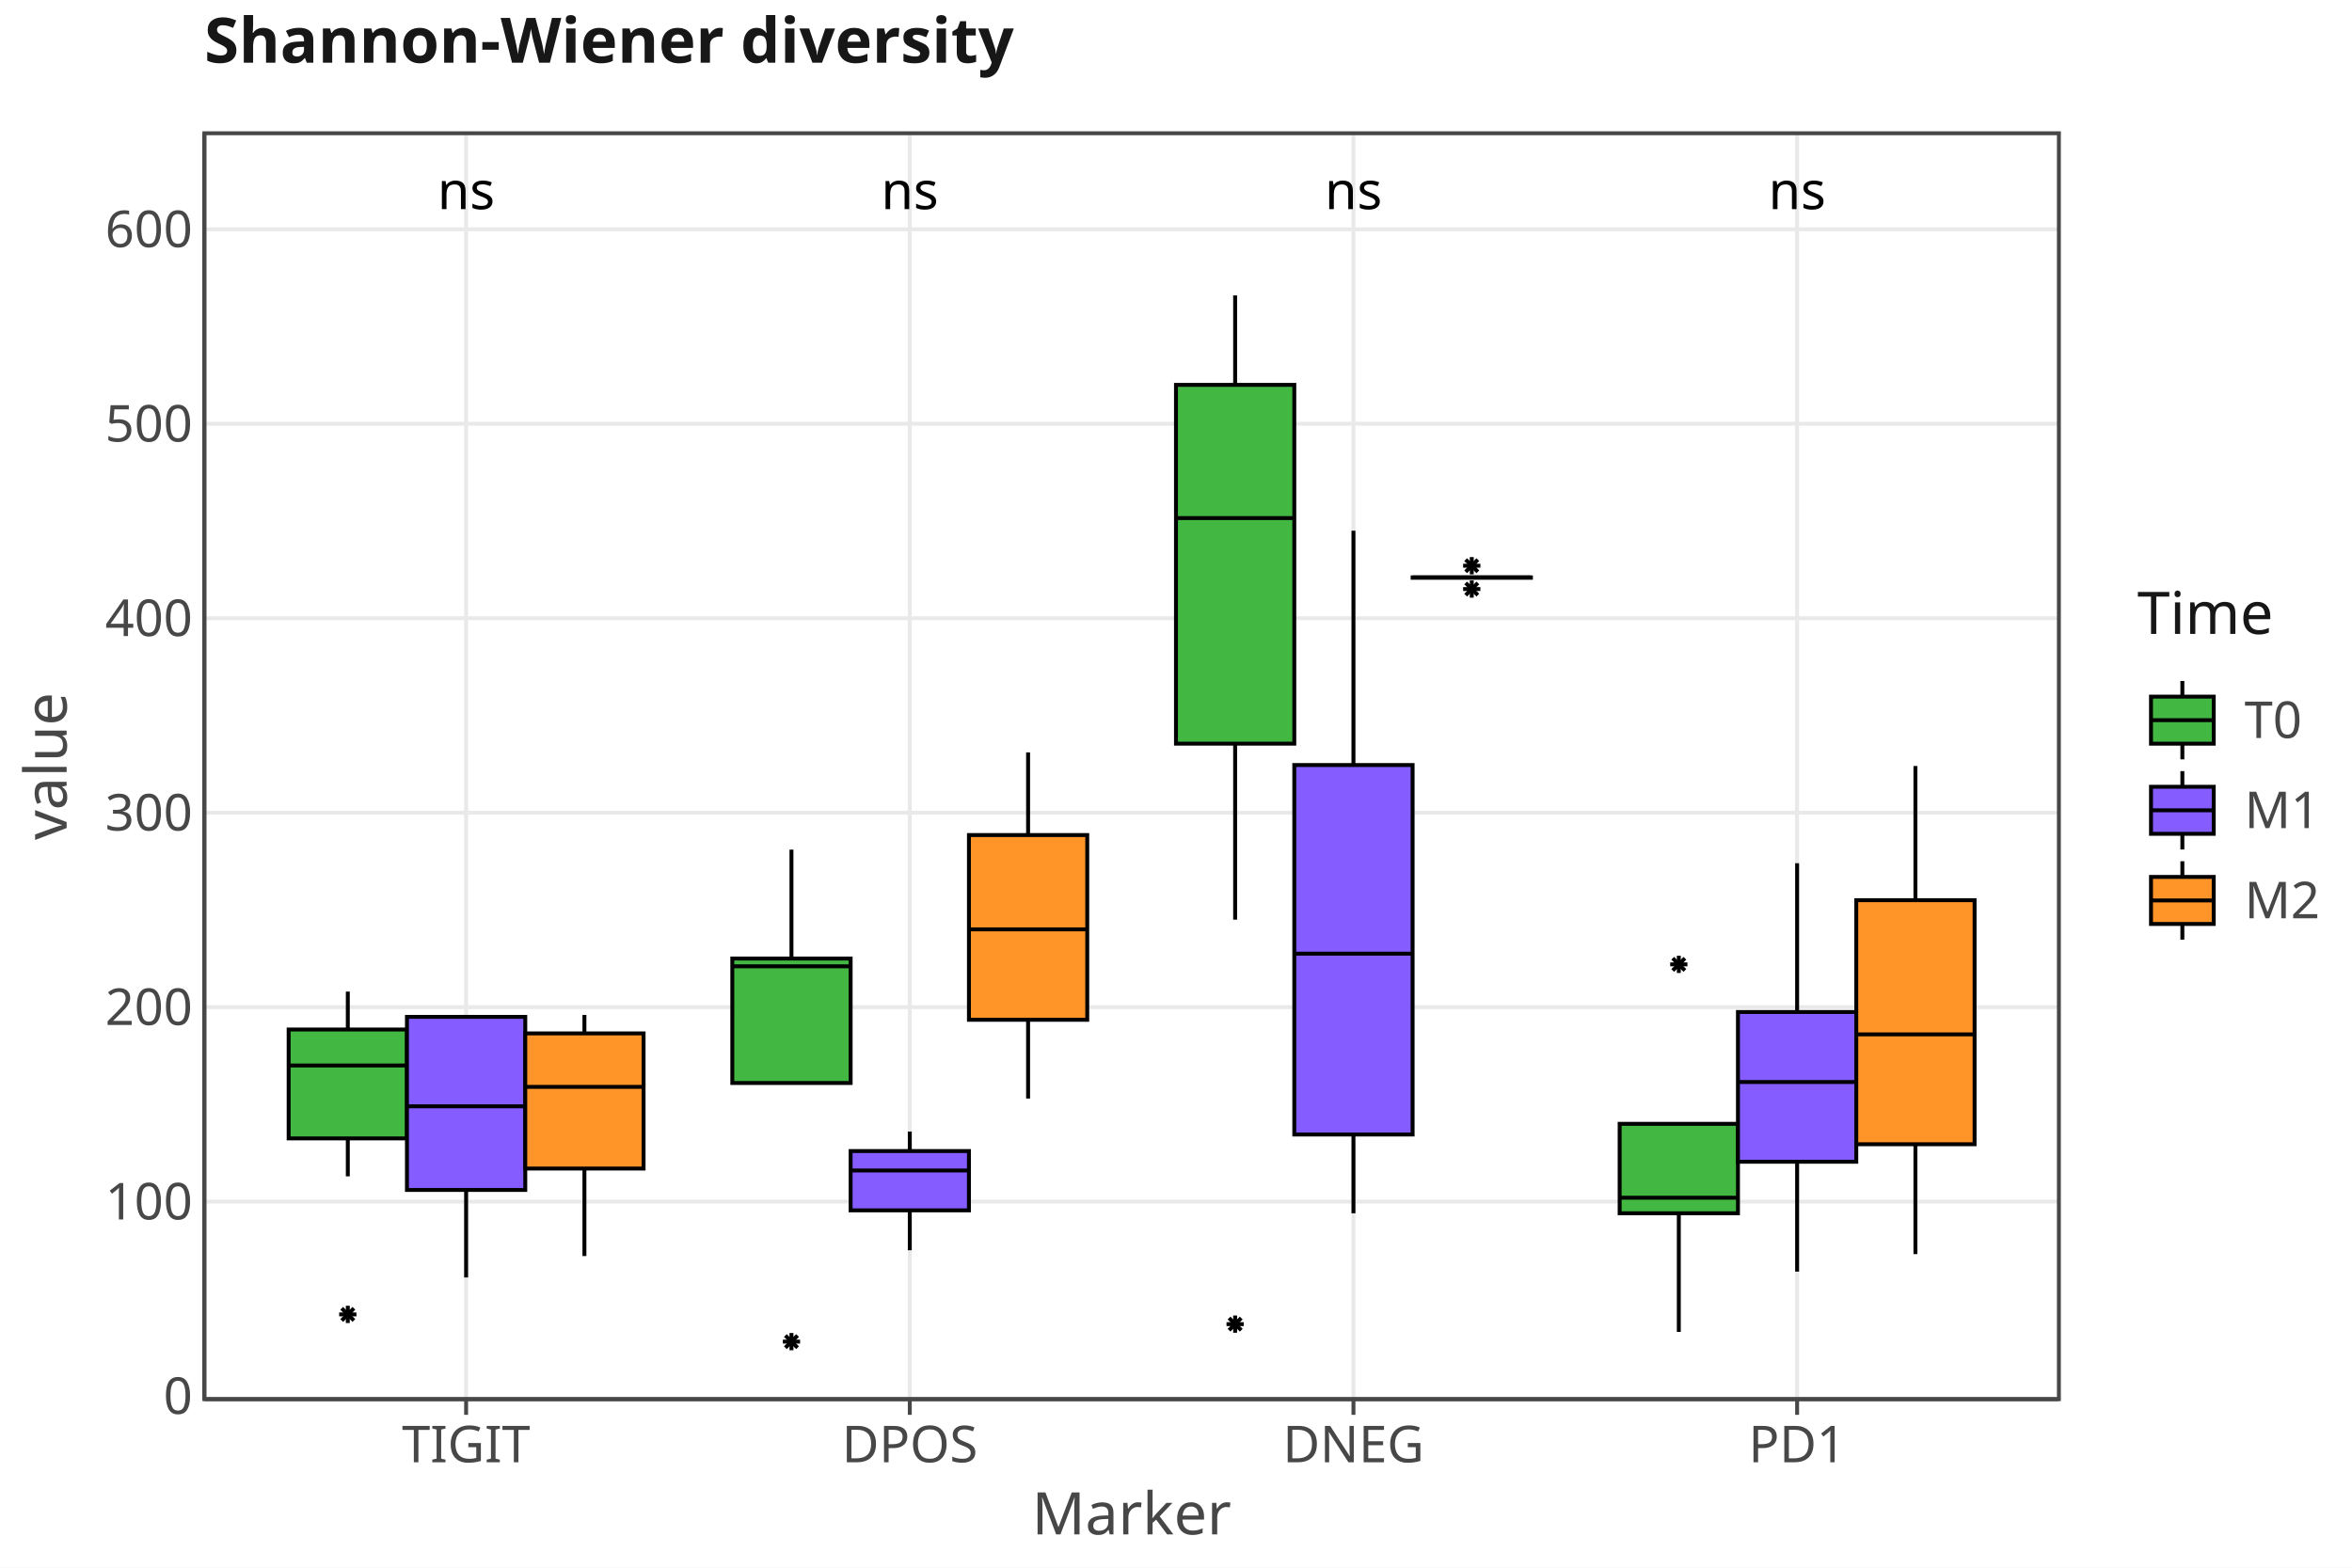
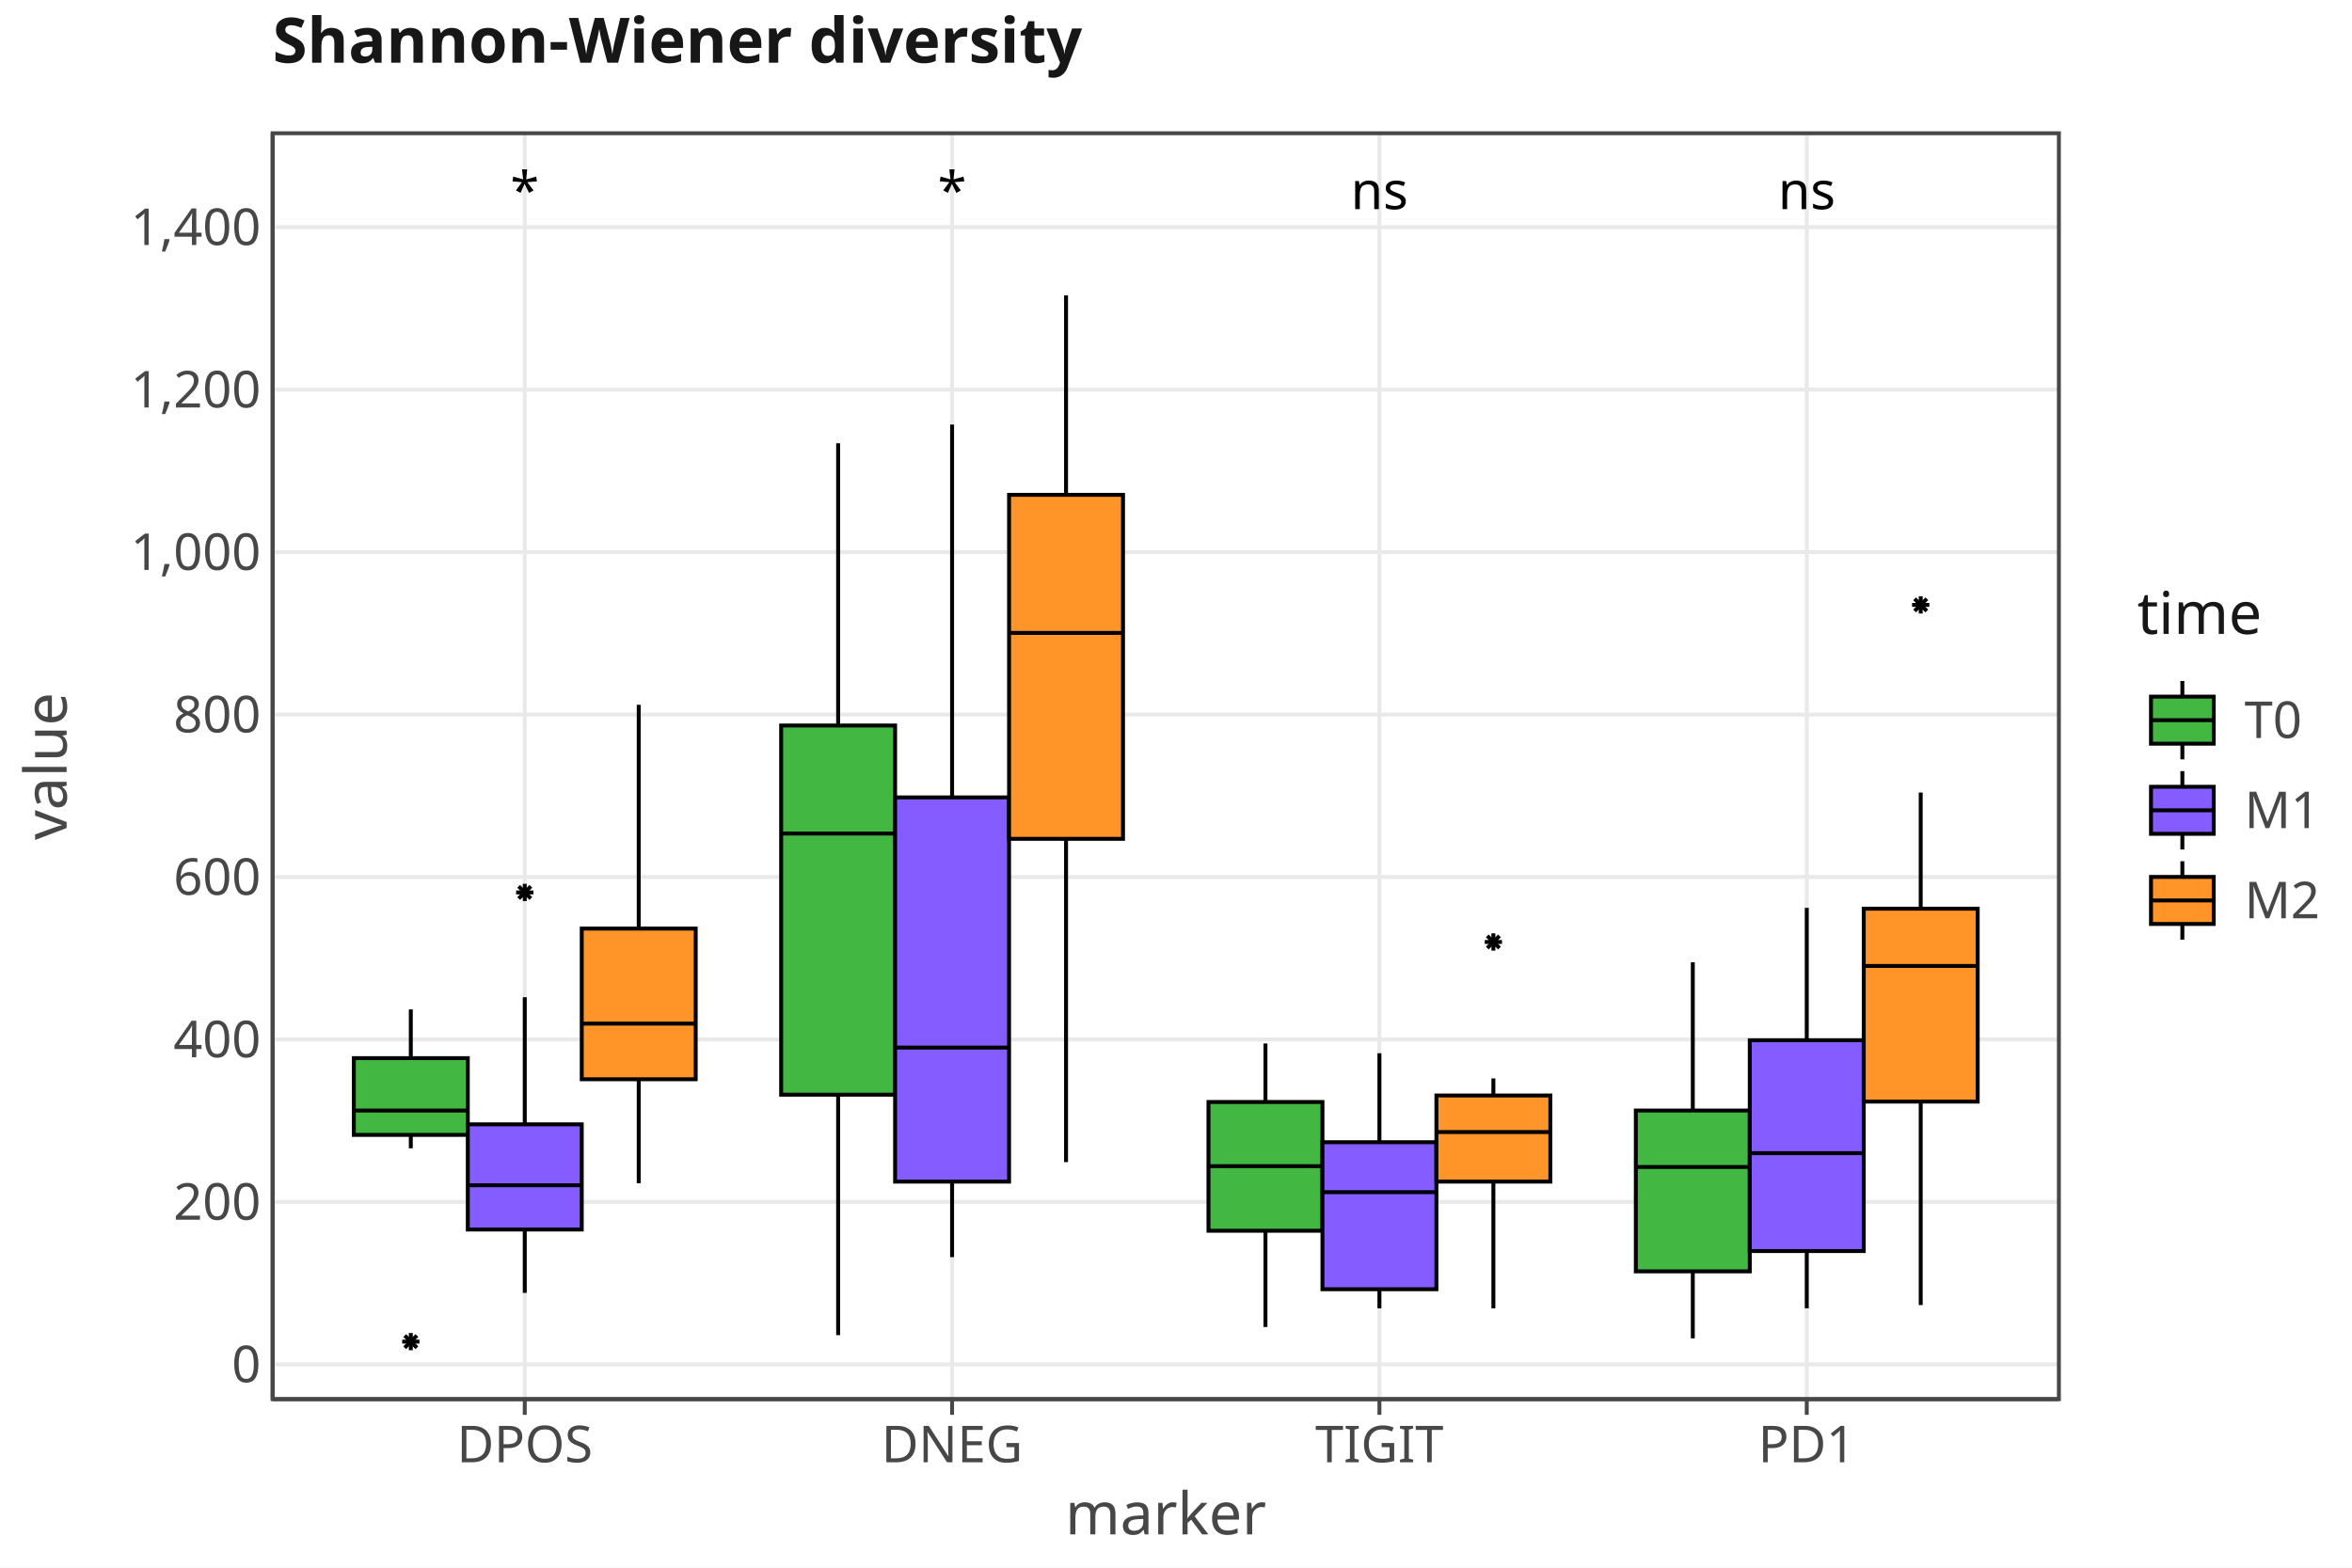
<svg xmlns="http://www.w3.org/2000/svg" class="plt-container" width="600.0" height="400.0">
  <style type="text/css">
  .plt-container {
   font-family: "IBM Plex Mono", "Lucida Grande", sans-serif;
   user-select: none;
   -webkit-user-select: none;
   -moz-user-select: none;
   -ms-user-select: none;
}
text {
   fill: #9600ff;
   font-weight: bold;
   font-style: italic;   

   text-rendering: optimizeLegibility;
}
- #pVXIUPa .plot-title {
+ #pcn2I5a .plot-title {
   fill: #171717;
   font-family: "IBM Plex Mono", "Lucida Grande", sans-serif;
   font-size: 16.0px;
   font-weight: bold;
   font-style: normal;   
}
- #pVXIUPa .plot-subtitle {
+ #pcn2I5a .plot-subtitle {
   fill: #171717;
   font-family: "IBM Plex Mono", "Lucida Grande", sans-serif;
   font-size: 15.0px;
   font-weight: normal;
   font-style: normal;   
}
- #pVXIUPa .plot-caption {
+ #pcn2I5a .plot-caption {
   fill: #171717;
   font-family: "IBM Plex Mono", "Lucida Grande", sans-serif;
   font-size: 13.0px;
   font-weight: normal;
   font-style: normal;   
}
- #pVXIUPa .legend-title {
+ #pcn2I5a .legend-title {
   fill: #171717;
   font-family: "IBM Plex Mono", "Lucida Grande", sans-serif;
   font-size: 15.0px;
   font-weight: normal;
   font-style: normal;   
}
- #pVXIUPa .legend-item {
-    fill: #474747;
-    font-family: "IBM Plex Mono", "Lucida Grande", sans-serif;
-    font-size: 13.0px;
-    font-weight: normal;
-    font-style: normal;   
- }
- #pVXIUPa .axis-title-x {
+ #pcn2I5a .legend-item {
+    fill: #474747;
+    font-family: "IBM Plex Mono", "Lucida Grande", sans-serif;
+    font-size: 13.0px;
+    font-weight: normal;
+    font-style: normal;   
+ }
+ #pcn2I5a .axis-title-x {
   fill: #474747;
   font-family: "IBM Plex Mono", "Lucida Grande", sans-serif;
   font-size: 15.0px;
   font-weight: normal;
   font-style: normal;   
}
- #pVXIUPa .axis-text-x {
-    fill: #474747;
-    font-family: "IBM Plex Mono", "Lucida Grande", sans-serif;
-    font-size: 13.0px;
-    font-weight: normal;
-    font-style: normal;   
- }
- #d2908wq .axis-tooltip-text-x {
+ #pcn2I5a .axis-text-x {
+    fill: #474747;
+    font-family: "IBM Plex Mono", "Lucida Grande", sans-serif;
+    font-size: 13.0px;
+    font-weight: normal;
+    font-style: normal;   
+ }
+ #dtUGwO7 .axis-tooltip-text-x {
   fill: #ffffff;
   font-family: "IBM Plex Mono", "Lucida Grande", sans-serif;
   font-size: 13.0px;
   font-weight: normal;
   font-style: normal;   
}
- #pVXIUPa .axis-title-y {
+ #pcn2I5a .axis-title-y {
   fill: #474747;
   font-family: "IBM Plex Mono", "Lucida Grande", sans-serif;
   font-size: 15.0px;
   font-weight: normal;
   font-style: normal;   
}
- #pVXIUPa .axis-text-y {
-    fill: #474747;
-    font-family: "IBM Plex Mono", "Lucida Grande", sans-serif;
-    font-size: 13.0px;
-    font-weight: normal;
-    font-style: normal;   
- }
- #d2908wq .axis-tooltip-text-y {
+ #pcn2I5a .axis-text-y {
+    fill: #474747;
+    font-family: "IBM Plex Mono", "Lucida Grande", sans-serif;
+    font-size: 13.0px;
+    font-weight: normal;
+    font-style: normal;   
+ }
+ #dtUGwO7 .axis-tooltip-text-y {
   fill: #ffffff;
   font-family: "IBM Plex Mono", "Lucida Grande", sans-serif;
   font-size: 13.0px;
   font-weight: normal;
   font-style: normal;   
}
- #pVXIUPa .facet-strip-text-x {
+ #pcn2I5a .facet-strip-text-x {
   fill: #474747;
   font-family: "IBM Plex Mono", "Lucida Grande", sans-serif;
   font-size: 15.0px;
   font-weight: normal;
   font-style: normal;   
}
- #pVXIUPa .facet-strip-text-y {
+ #pcn2I5a .facet-strip-text-y {
   fill: #474747;
   font-family: "IBM Plex Mono", "Lucida Grande", sans-serif;
   font-size: 15.0px;
   font-weight: normal;
   font-style: normal;   
}
- #d2908wq .tooltip-text {
-    fill: #474747;
-    font-family: "IBM Plex Mono", "Lucida Grande", sans-serif;
-    font-size: 13.0px;
-    font-weight: normal;
-    font-style: normal;   
- }
- #d2908wq .tooltip-title {
+ #dtUGwO7 .tooltip-text {
+    fill: #474747;
+    font-family: "IBM Plex Mono", "Lucida Grande", sans-serif;
+    font-size: 13.0px;
+    font-weight: normal;
+    font-style: normal;   
+ }
+ #dtUGwO7 .tooltip-title {
   fill: #474747;
   font-family: "IBM Plex Mono", "Lucida Grande", sans-serif;
   font-size: 13.0px;
   font-weight: bold;
   font-style: normal;   
}
- #d2908wq .tooltip-label {
+ #dtUGwO7 .tooltip-label {
   fill: #474747;
   font-family: "IBM Plex Mono", "Lucida Grande", sans-serif;
   font-size: 13.0px;
   font-weight: bold;
   font-style: normal;   
}

  </style>
-   <g id="pVXIUPa">
+   <g id="pcn2I5a">
    <rect x="0.0" y="0.0" height="400.0" width="600.0" stroke="rgb(71,71,71)" stroke-opacity="1.0" stroke-width="0.0" fill="rgb(255,255,255)" fill-opacity="1.0">
    </rect>
    <g transform="translate(23.0 34.0 ) ">
-       <g transform="translate(29.13 323.0 ) ">
-         <line x1="66.777" y1="-0.0" x2="66.777" y2="-323.0" stroke="rgb(233,233,233)" stroke-opacity="1.0" stroke-width="1.0">
-         </line>
-         <line x1="179.957" y1="-0.0" x2="179.957" y2="-323.0" stroke="rgb(233,233,233)" stroke-opacity="1.0" stroke-width="1.0">
-         </line>
-         <line x1="293.138" y1="-0.0" x2="293.138" y2="-323.0" stroke="rgb(233,233,233)" stroke-opacity="1.0" stroke-width="1.0">
-         </line>
-         <line x1="406.318" y1="-0.0" x2="406.318" y2="-323.0" stroke="rgb(233,233,233)" stroke-opacity="1.0" stroke-width="1.0">
-         </line>
-         <g transform="translate(66.77657 0.0 ) ">
+       <g transform="translate(46.55 323.0 ) ">
+         <line x1="64.318" y1="-0.0" x2="64.318" y2="-323.0" stroke="rgb(233,233,233)" stroke-opacity="1.0" stroke-width="1.0">
+         </line>
+         <line x1="173.331" y1="-0.0" x2="173.331" y2="-323.0" stroke="rgb(233,233,233)" stroke-opacity="1.0" stroke-width="1.0">
+         </line>
+         <line x1="282.344" y1="-0.0" x2="282.344" y2="-323.0" stroke="rgb(233,233,233)" stroke-opacity="1.0" stroke-width="1.0">
+         </line>
+         <line x1="391.357" y1="-0.0" x2="391.357" y2="-323.0" stroke="rgb(233,233,233)" stroke-opacity="1.0" stroke-width="1.0">
+         </line>
+         <g transform="translate(64.31776 0.0 ) ">
+           <line stroke-width="1.0" stroke="rgb(71,71,71)" stroke-opacity="1.0" x2="0.0" y2="4.0">
+           </line>
+           <g transform="translate(0.0 7.0 ) ">
+             <text class="axis-text-x" text-anchor="middle" dy="0.7em">
+             DPOS
+             </text>
+           </g>
+         </g>
+         <g transform="translate(173.3309 0.0 ) ">
+           <line stroke-width="1.0" stroke="rgb(71,71,71)" stroke-opacity="1.0" x2="0.0" y2="4.0">
+           </line>
+           <g transform="translate(0.0 7.0 ) ">
+             <text class="axis-text-x" text-anchor="middle" dy="0.7em">
+             DNEG
+             </text>
+           </g>
+         </g>
+         <g transform="translate(282.3441 0.0 ) ">
          <line stroke-width="1.0" stroke="rgb(71,71,71)" stroke-opacity="1.0" x2="0.0" y2="4.0">
          </line>
          <g transform="translate(0.0 7.0 ) ">
            <text class="axis-text-x" text-anchor="middle" dy="0.7em">
            TIGIT
            </text>
          </g>
        </g>
-         <g transform="translate(179.9572 0.0 ) ">
-           <line stroke-width="1.0" stroke="rgb(71,71,71)" stroke-opacity="1.0" x2="0.0" y2="4.0">
-           </line>
-           <g transform="translate(0.0 7.0 ) ">
-             <text class="axis-text-x" text-anchor="middle" dy="0.7em">
-             DPOS
-             </text>
-           </g>
-         </g>
-         <g transform="translate(293.1378 0.0 ) ">
-           <line stroke-width="1.0" stroke="rgb(71,71,71)" stroke-opacity="1.0" x2="0.0" y2="4.0">
-           </line>
-           <g transform="translate(0.0 7.0 ) ">
-             <text class="axis-text-x" text-anchor="middle" dy="0.7em">
-             DNEG
-             </text>
-           </g>
-         </g>
-         <g transform="translate(406.3184 0.0 ) ">
+         <g transform="translate(391.3572 0.0 ) ">
          <line stroke-width="1.0" stroke="rgb(71,71,71)" stroke-opacity="1.0" x2="0.0" y2="4.0">
          </line>
          <g transform="translate(0.0 7.0 ) ">
            <text class="axis-text-x" text-anchor="middle" dy="0.7em">
            PD1
            </text>
          </g>
        </g>
-         <line x1="0.0" y1="0.0" x2="473.095" y2="0.0" stroke-width="1.0" stroke="rgb(71,71,71)" stroke-opacity="1.0">
+         <line x1="0.0" y1="0.0" x2="455.675" y2="0.0" stroke-width="1.0" stroke="rgb(71,71,71)" stroke-opacity="1.0">
        </line>
      </g>
-       <g transform="translate(29.13 0.0 ) ">
-         <line x1="0.0" y1="272.594" x2="473.095" y2="272.594" stroke="rgb(233,233,233)" stroke-opacity="1.0" stroke-width="1.0">
-         </line>
-         <line x1="0.0" y1="222.976" x2="473.095" y2="222.976" stroke="rgb(233,233,233)" stroke-opacity="1.0" stroke-width="1.0">
-         </line>
-         <line x1="0.0" y1="173.359" x2="473.095" y2="173.359" stroke="rgb(233,233,233)" stroke-opacity="1.0" stroke-width="1.0">
-         </line>
-         <line x1="0.0" y1="123.741" x2="473.095" y2="123.741" stroke="rgb(233,233,233)" stroke-opacity="1.0" stroke-width="1.0">
-         </line>
-         <line x1="0.0" y1="74.124" x2="473.095" y2="74.124" stroke="rgb(233,233,233)" stroke-opacity="1.0" stroke-width="1.0">
-         </line>
-         <line x1="0.0" y1="24.506" x2="473.095" y2="24.506" stroke="rgb(233,233,233)" stroke-opacity="1.0" stroke-width="1.0">
-         </line>
-         <g transform="translate(0.0 322.2111 ) ">
+       <g transform="translate(46.55 0.0 ) ">
+         <line x1="0.0" y1="314.121" x2="455.675" y2="314.121" stroke="rgb(233,233,233)" stroke-opacity="1.0" stroke-width="1.0">
+         </line>
+         <line x1="0.0" y1="272.671" x2="455.675" y2="272.671" stroke="rgb(233,233,233)" stroke-opacity="1.0" stroke-width="1.0">
+         </line>
+         <line x1="0.0" y1="231.22" x2="455.675" y2="231.22" stroke="rgb(233,233,233)" stroke-opacity="1.0" stroke-width="1.0">
+         </line>
+         <line x1="0.0" y1="189.769" x2="455.675" y2="189.769" stroke="rgb(233,233,233)" stroke-opacity="1.0" stroke-width="1.0">
+         </line>
+         <line x1="0.0" y1="148.319" x2="455.675" y2="148.319" stroke="rgb(233,233,233)" stroke-opacity="1.0" stroke-width="1.0">
+         </line>
+         <line x1="0.0" y1="106.868" x2="455.675" y2="106.868" stroke="rgb(233,233,233)" stroke-opacity="1.0" stroke-width="1.0">
+         </line>
+         <line x1="0.0" y1="65.417" x2="455.675" y2="65.417" stroke="rgb(233,233,233)" stroke-opacity="1.0" stroke-width="1.0">
+         </line>
+         <line x1="0.0" y1="23.967" x2="455.675" y2="23.967" stroke="rgb(233,233,233)" stroke-opacity="1.0" stroke-width="1.0">
+         </line>
+         <g transform="translate(0.0 314.1213 ) ">
          <g transform="translate(-3.0 0.0 ) ">
            <text class="axis-text-y" text-anchor="end" dy="0.35em">
            0
            </text>
          </g>
        </g>
-         <g transform="translate(0.0 272.5936 ) ">
-           <g transform="translate(-3.0 0.0 ) ">
-             <text class="axis-text-y" text-anchor="end" dy="0.35em">
-             100
-             </text>
-           </g>
-         </g>
-         <g transform="translate(0.0 222.9761 ) ">
+         <g transform="translate(0.0 272.6706 ) ">
          <g transform="translate(-3.0 0.0 ) ">
            <text class="axis-text-y" text-anchor="end" dy="0.35em">
            200
            </text>
          </g>
        </g>
-         <g transform="translate(0.0 173.3586 ) ">
-           <g transform="translate(-3.0 0.0 ) ">
-             <text class="axis-text-y" text-anchor="end" dy="0.35em">
-             300
-             </text>
-           </g>
-         </g>
-         <g transform="translate(0.0 123.7411 ) ">
+         <g transform="translate(0.0 231.22 ) ">
          <g transform="translate(-3.0 0.0 ) ">
            <text class="axis-text-y" text-anchor="end" dy="0.35em">
            400
            </text>
          </g>
        </g>
-         <g transform="translate(0.0 74.12358 ) ">
-           <g transform="translate(-3.0 0.0 ) ">
-             <text class="axis-text-y" text-anchor="end" dy="0.35em">
-             500
-             </text>
-           </g>
-         </g>
-         <g transform="translate(0.0 24.50608 ) ">
+         <g transform="translate(0.0 189.7693 ) ">
          <g transform="translate(-3.0 0.0 ) ">
            <text class="axis-text-y" text-anchor="end" dy="0.35em">
            600
            </text>
          </g>
        </g>
+         <g transform="translate(0.0 148.3187 ) ">
+           <g transform="translate(-3.0 0.0 ) ">
+             <text class="axis-text-y" text-anchor="end" dy="0.35em">
+             800
+             </text>
+           </g>
+         </g>
+         <g transform="translate(0.0 106.8681 ) ">
+           <g transform="translate(-3.0 0.0 ) ">
+             <text class="axis-text-y" text-anchor="end" dy="0.35em">
+             1,000
+             </text>
+           </g>
+         </g>
+         <g transform="translate(0.0 65.41741 ) ">
+           <g transform="translate(-3.0 0.0 ) ">
+             <text class="axis-text-y" text-anchor="end" dy="0.35em">
+             1,200
+             </text>
+           </g>
+         </g>
+         <g transform="translate(0.0 23.96676 ) ">
+           <g transform="translate(-3.0 0.0 ) ">
+             <text class="axis-text-y" text-anchor="end" dy="0.35em">
+             1,400
+             </text>
+           </g>
+         </g>
        <line x1="0.0" y1="0.0" x2="0.0" y2="323.0" stroke-width="1.0" stroke="rgb(71,71,71)" stroke-opacity="1.0">
        </line>
      </g>
-       <g transform="translate(29.13 0.0 ) " clip-path="url(#cK4hjBF)" clip-bounds-jfx="[rect (0.0, 0.0), (473.095, 323.0)]">
+       <g transform="translate(46.55 0.0 ) " clip-path="url(#cZx89oH)" clip-bounds-jfx="[rect (0.0, 0.0), (455.675, 323.0)]">
        <defs>
-           <clipPath id="cK4hjBF">
-             <rect x="0.0" y="0.0" width="473.095" height="323.0">
+           <clipPath id="cZx89oH">
+             <rect x="0.0" y="0.0" width="455.675" height="323.0">
            </rect>
          </clipPath>
        </defs>
-         <rect x="21.504" y="228.682" height="27.786" width="30.181" stroke="rgb(0,0,0)" stroke-opacity="1.0" fill="rgb(66,184,66)" fill-opacity="1.0" stroke-width="1.0">
-         </rect>
-         <rect x="134.685" y="210.572" height="31.755" width="30.181" stroke="rgb(0,0,0)" stroke-opacity="1.0" fill="rgb(66,184,66)" fill-opacity="1.0" stroke-width="1.0">
-         </rect>
-         <rect x="247.866" y="64.2" height="91.544" width="30.181" stroke="rgb(0,0,0)" stroke-opacity="1.0" fill="rgb(66,184,66)" fill-opacity="1.0" stroke-width="1.0">
-         </rect>
-         <rect x="361.046" y="252.747" height="22.824" width="30.181" stroke="rgb(0,0,0)" stroke-opacity="1.0" fill="rgb(66,184,66)" fill-opacity="1.0" stroke-width="1.0">
-         </rect>
-         <rect x="278.047" y="161.202" height="94.273" width="30.181" stroke="rgb(0,0,0)" stroke-opacity="1.0" fill="rgb(132,92,255)" fill-opacity="1.0" stroke-width="1.0">
-         </rect>
-         <rect x="51.686" y="225.457" height="44.16" width="30.181" stroke="rgb(0,0,0)" stroke-opacity="1.0" fill="rgb(132,92,255)" fill-opacity="1.0" stroke-width="1.0">
-         </rect>
-         <rect x="164.866" y="259.693" height="15.133" width="30.181" stroke="rgb(0,0,0)" stroke-opacity="1.0" fill="rgb(132,92,255)" fill-opacity="1.0" stroke-width="1.0">
-         </rect>
-         <rect x="391.228" y="224.217" height="38.205" width="30.181" stroke="rgb(0,0,0)" stroke-opacity="1.0" fill="rgb(132,92,255)" fill-opacity="1.0" stroke-width="1.0">
-         </rect>
-         <rect x="81.867" y="229.674" height="34.484" width="30.181" stroke="rgb(0,0,0)" stroke-opacity="1.0" fill="rgb(255,148,41)" fill-opacity="1.0" stroke-width="1.0">
-         </rect>
-         <rect x="308.229" y="113.321" height="0.1" width="30.181" stroke="rgb(0,0,0)" stroke-opacity="1.0" fill="rgb(255,148,41)" fill-opacity="1.0" stroke-width="1.0">
-         </rect>
-         <rect x="195.048" y="179.065" height="47.137" width="30.181" stroke="rgb(0,0,0)" stroke-opacity="1.0" fill="rgb(255,148,41)" fill-opacity="1.0" stroke-width="1.0">
-         </rect>
-         <rect x="421.409" y="195.686" height="62.27" width="30.181" stroke="rgb(0,0,0)" stroke-opacity="1.0" fill="rgb(255,148,41)" fill-opacity="1.0" stroke-width="1.0">
-         </rect>
-         <line x1="21.504" y1="237.861" x2="51.686" y2="237.861" stroke="rgb(0,0,0)" stroke-opacity="1.0" fill="rgb(66,184,66)" fill-opacity="1.0" stroke-width="1.0">
-         </line>
-         <line x1="134.685" y1="212.556" x2="164.866" y2="212.556" stroke="rgb(0,0,0)" stroke-opacity="1.0" fill="rgb(66,184,66)" fill-opacity="1.0" stroke-width="1.0">
-         </line>
-         <line x1="247.866" y1="98.188" x2="278.047" y2="98.188" stroke="rgb(0,0,0)" stroke-opacity="1.0" fill="rgb(66,184,66)" fill-opacity="1.0" stroke-width="1.0">
-         </line>
-         <line x1="361.046" y1="271.601" x2="391.228" y2="271.601" stroke="rgb(0,0,0)" stroke-opacity="1.0" fill="rgb(66,184,66)" fill-opacity="1.0" stroke-width="1.0">
-         </line>
-         <line x1="278.047" y1="209.331" x2="308.229" y2="209.331" stroke="rgb(0,0,0)" stroke-opacity="1.0" fill="rgb(132,92,255)" fill-opacity="1.0" stroke-width="1.0">
-         </line>
-         <line x1="51.686" y1="248.281" x2="81.867" y2="248.281" stroke="rgb(0,0,0)" stroke-opacity="1.0" fill="rgb(132,92,255)" fill-opacity="1.0" stroke-width="1.0">
-         </line>
-         <line x1="164.866" y1="264.655" x2="195.048" y2="264.655" stroke="rgb(0,0,0)" stroke-opacity="1.0" fill="rgb(132,92,255)" fill-opacity="1.0" stroke-width="1.0">
-         </line>
-         <line x1="391.228" y1="242.079" x2="421.409" y2="242.079" stroke="rgb(0,0,0)" stroke-opacity="1.0" fill="rgb(132,92,255)" fill-opacity="1.0" stroke-width="1.0">
-         </line>
-         <line x1="81.867" y1="243.319" x2="112.049" y2="243.319" stroke="rgb(0,0,0)" stroke-opacity="1.0" fill="rgb(255,148,41)" fill-opacity="1.0" stroke-width="1.0">
-         </line>
-         <line x1="308.229" y1="113.321" x2="338.41" y2="113.321" stroke="rgb(0,0,0)" stroke-opacity="1.0" fill="rgb(255,148,41)" fill-opacity="1.0" stroke-width="1.0">
-         </line>
-         <line x1="195.048" y1="203.129" x2="225.229" y2="203.129" stroke="rgb(0,0,0)" stroke-opacity="1.0" fill="rgb(255,148,41)" fill-opacity="1.0" stroke-width="1.0">
-         </line>
-         <line x1="421.409" y1="229.923" x2="451.591" y2="229.923" stroke="rgb(0,0,0)" stroke-opacity="1.0" fill="rgb(255,148,41)" fill-opacity="1.0" stroke-width="1.0">
-         </line>
-         <line x1="36.595" y1="256.468" x2="36.595" y2="266.143" stroke="rgb(0,0,0)" stroke-opacity="1.0" fill="rgb(66,184,66)" fill-opacity="1.0" stroke-width="1.0">
-         </line>
-         <line x1="36.595" y1="228.682" x2="36.595" y2="219.007" stroke="rgb(0,0,0)" stroke-opacity="1.0" fill="rgb(66,184,66)" fill-opacity="1.0" stroke-width="1.0">
-         </line>
-         <line x1="149.776" y1="242.327" x2="149.776" y2="242.327" stroke="rgb(0,0,0)" stroke-opacity="1.0" fill="rgb(66,184,66)" fill-opacity="1.0" stroke-width="1.0">
-         </line>
-         <line x1="149.776" y1="210.572" x2="149.776" y2="182.786" stroke="rgb(0,0,0)" stroke-opacity="1.0" fill="rgb(66,184,66)" fill-opacity="1.0" stroke-width="1.0">
-         </line>
-         <line x1="262.956" y1="155.744" x2="262.956" y2="200.648" stroke="rgb(0,0,0)" stroke-opacity="1.0" fill="rgb(66,184,66)" fill-opacity="1.0" stroke-width="1.0">
-         </line>
-         <line x1="262.956" y1="64.2" x2="262.956" y2="41.376" stroke="rgb(0,0,0)" stroke-opacity="1.0" fill="rgb(66,184,66)" fill-opacity="1.0" stroke-width="1.0">
-         </line>
-         <line x1="376.137" y1="275.571" x2="376.137" y2="305.837" stroke="rgb(0,0,0)" stroke-opacity="1.0" fill="rgb(66,184,66)" fill-opacity="1.0" stroke-width="1.0">
-         </line>
-         <line x1="376.137" y1="252.747" x2="376.137" y2="252.747" stroke="rgb(0,0,0)" stroke-opacity="1.0" fill="rgb(66,184,66)" fill-opacity="1.0" stroke-width="1.0">
-         </line>
-         <line x1="293.138" y1="255.476" x2="293.138" y2="275.571" stroke="rgb(0,0,0)" stroke-opacity="1.0" fill="rgb(132,92,255)" fill-opacity="1.0" stroke-width="1.0">
-         </line>
-         <line x1="293.138" y1="161.202" x2="293.138" y2="101.413" stroke="rgb(0,0,0)" stroke-opacity="1.0" fill="rgb(132,92,255)" fill-opacity="1.0" stroke-width="1.0">
-         </line>
-         <line x1="66.777" y1="269.617" x2="66.777" y2="291.944" stroke="rgb(0,0,0)" stroke-opacity="1.0" fill="rgb(132,92,255)" fill-opacity="1.0" stroke-width="1.0">
-         </line>
-         <line x1="66.777" y1="225.457" x2="66.777" y2="224.961" stroke="rgb(0,0,0)" stroke-opacity="1.0" fill="rgb(132,92,255)" fill-opacity="1.0" stroke-width="1.0">
-         </line>
-         <line x1="179.957" y1="274.826" x2="179.957" y2="284.998" stroke="rgb(0,0,0)" stroke-opacity="1.0" fill="rgb(132,92,255)" fill-opacity="1.0" stroke-width="1.0">
-         </line>
-         <line x1="179.957" y1="259.693" x2="179.957" y2="254.731" stroke="rgb(0,0,0)" stroke-opacity="1.0" fill="rgb(132,92,255)" fill-opacity="1.0" stroke-width="1.0">
-         </line>
-         <line x1="406.318" y1="262.422" x2="406.318" y2="290.456" stroke="rgb(0,0,0)" stroke-opacity="1.0" fill="rgb(132,92,255)" fill-opacity="1.0" stroke-width="1.0">
-         </line>
-         <line x1="406.318" y1="224.217" x2="406.318" y2="186.259" stroke="rgb(0,0,0)" stroke-opacity="1.0" fill="rgb(132,92,255)" fill-opacity="1.0" stroke-width="1.0">
-         </line>
-         <line x1="96.958" y1="264.159" x2="96.958" y2="286.486" stroke="rgb(0,0,0)" stroke-opacity="1.0" fill="rgb(255,148,41)" fill-opacity="1.0" stroke-width="1.0">
-         </line>
-         <line x1="96.958" y1="229.674" x2="96.958" y2="224.961" stroke="rgb(0,0,0)" stroke-opacity="1.0" fill="rgb(255,148,41)" fill-opacity="1.0" stroke-width="1.0">
-         </line>
-         <line x1="323.319" y1="113.321" x2="323.319" y2="113.321" stroke="rgb(0,0,0)" stroke-opacity="1.0" fill="rgb(255,148,41)" fill-opacity="1.0" stroke-width="1.0">
-         </line>
-         <line x1="323.319" y1="113.321" x2="323.319" y2="113.321" stroke="rgb(0,0,0)" stroke-opacity="1.0" fill="rgb(255,148,41)" fill-opacity="1.0" stroke-width="1.0">
-         </line>
-         <line x1="210.139" y1="226.201" x2="210.139" y2="246.296" stroke="rgb(0,0,0)" stroke-opacity="1.0" fill="rgb(255,148,41)" fill-opacity="1.0" stroke-width="1.0">
-         </line>
-         <line x1="210.139" y1="179.065" x2="210.139" y2="157.977" stroke="rgb(0,0,0)" stroke-opacity="1.0" fill="rgb(255,148,41)" fill-opacity="1.0" stroke-width="1.0">
-         </line>
-         <line x1="436.5" y1="257.956" x2="436.5" y2="285.99" stroke="rgb(0,0,0)" stroke-opacity="1.0" fill="rgb(255,148,41)" fill-opacity="1.0" stroke-width="1.0">
-         </line>
-         <line x1="436.5" y1="195.686" x2="436.5" y2="161.45" stroke="rgb(0,0,0)" stroke-opacity="1.0" fill="rgb(255,148,41)" fill-opacity="1.0" stroke-width="1.0">
+         <rect x="20.713" y="235.987" height="19.585" width="29.07" stroke="rgb(0,0,0)" stroke-opacity="1.0" fill="rgb(66,184,66)" fill-opacity="1.0" stroke-width="1.0">
+         </rect>
+         <rect x="129.726" y="151.117" height="94.197" width="29.07" stroke="rgb(0,0,0)" stroke-opacity="1.0" fill="rgb(66,184,66)" fill-opacity="1.0" stroke-width="1.0">
+         </rect>
+         <rect x="238.739" y="247.178" height="32.85" width="29.07" stroke="rgb(0,0,0)" stroke-opacity="1.0" fill="rgb(66,184,66)" fill-opacity="1.0" stroke-width="1.0">
+         </rect>
+         <rect x="347.752" y="249.355" height="41.036" width="29.07" stroke="rgb(0,0,0)" stroke-opacity="1.0" fill="rgb(66,184,66)" fill-opacity="1.0" stroke-width="1.0">
+         </rect>
+         <rect x="49.783" y="252.878" height="26.839" width="29.07" stroke="rgb(0,0,0)" stroke-opacity="1.0" fill="rgb(132,92,255)" fill-opacity="1.0" stroke-width="1.0">
+         </rect>
+         <rect x="158.796" y="169.459" height="98.031" width="29.07" stroke="rgb(0,0,0)" stroke-opacity="1.0" fill="rgb(132,92,255)" fill-opacity="1.0" stroke-width="1.0">
+         </rect>
+         <rect x="267.809" y="257.438" height="37.513" width="29.07" stroke="rgb(0,0,0)" stroke-opacity="1.0" fill="rgb(132,92,255)" fill-opacity="1.0" stroke-width="1.0">
+         </rect>
+         <rect x="376.822" y="231.427" height="53.782" width="29.07" stroke="rgb(0,0,0)" stroke-opacity="1.0" fill="rgb(132,92,255)" fill-opacity="1.0" stroke-width="1.0">
+         </rect>
+         <rect x="296.879" y="245.52" height="21.969" width="29.07" stroke="rgb(0,0,0)" stroke-opacity="1.0" fill="rgb(255,148,41)" fill-opacity="1.0" stroke-width="1.0">
+         </rect>
+         <rect x="187.866" y="92.257" height="87.772" width="29.07" stroke="rgb(0,0,0)" stroke-opacity="1.0" fill="rgb(255,148,41)" fill-opacity="1.0" stroke-width="1.0">
+         </rect>
+         <rect x="78.853" y="202.93" height="38.445" width="29.07" stroke="rgb(0,0,0)" stroke-opacity="1.0" fill="rgb(255,148,41)" fill-opacity="1.0" stroke-width="1.0">
+         </rect>
+         <rect x="405.892" y="197.852" height="49.223" width="29.07" stroke="rgb(0,0,0)" stroke-opacity="1.0" fill="rgb(255,148,41)" fill-opacity="1.0" stroke-width="1.0">
+         </rect>
+         <line x1="20.713" y1="249.355" x2="49.783" y2="249.355" stroke="rgb(0,0,0)" stroke-opacity="1.0" fill="rgb(66,184,66)" fill-opacity="1.0" stroke-width="1.0">
+         </line>
+         <line x1="129.726" y1="178.681" x2="158.796" y2="178.681" stroke="rgb(0,0,0)" stroke-opacity="1.0" fill="rgb(66,184,66)" fill-opacity="1.0" stroke-width="1.0">
+         </line>
+         <line x1="238.739" y1="263.551" x2="267.809" y2="263.551" stroke="rgb(0,0,0)" stroke-opacity="1.0" fill="rgb(66,184,66)" fill-opacity="1.0" stroke-width="1.0">
+         </line>
+         <line x1="347.752" y1="263.759" x2="376.822" y2="263.759" stroke="rgb(0,0,0)" stroke-opacity="1.0" fill="rgb(66,184,66)" fill-opacity="1.0" stroke-width="1.0">
+         </line>
+         <line x1="49.783" y1="268.422" x2="78.853" y2="268.422" stroke="rgb(0,0,0)" stroke-opacity="1.0" fill="rgb(132,92,255)" fill-opacity="1.0" stroke-width="1.0">
+         </line>
+         <line x1="158.796" y1="233.293" x2="187.866" y2="233.293" stroke="rgb(0,0,0)" stroke-opacity="1.0" fill="rgb(132,92,255)" fill-opacity="1.0" stroke-width="1.0">
+         </line>
+         <line x1="267.809" y1="270.184" x2="296.879" y2="270.184" stroke="rgb(0,0,0)" stroke-opacity="1.0" fill="rgb(132,92,255)" fill-opacity="1.0" stroke-width="1.0">
+         </line>
+         <line x1="376.822" y1="260.235" x2="405.892" y2="260.235" stroke="rgb(0,0,0)" stroke-opacity="1.0" fill="rgb(132,92,255)" fill-opacity="1.0" stroke-width="1.0">
+         </line>
+         <line x1="296.879" y1="254.847" x2="325.949" y2="254.847" stroke="rgb(0,0,0)" stroke-opacity="1.0" fill="rgb(255,148,41)" fill-opacity="1.0" stroke-width="1.0">
+         </line>
+         <line x1="187.866" y1="127.49" x2="216.936" y2="127.49" stroke="rgb(0,0,0)" stroke-opacity="1.0" fill="rgb(255,148,41)" fill-opacity="1.0" stroke-width="1.0">
+         </line>
+         <line x1="78.853" y1="227.179" x2="107.923" y2="227.179" stroke="rgb(0,0,0)" stroke-opacity="1.0" fill="rgb(255,148,41)" fill-opacity="1.0" stroke-width="1.0">
+         </line>
+         <line x1="405.892" y1="212.464" x2="434.962" y2="212.464" stroke="rgb(0,0,0)" stroke-opacity="1.0" fill="rgb(255,148,41)" fill-opacity="1.0" stroke-width="1.0">
+         </line>
+         <line x1="35.248" y1="255.572" x2="35.248" y2="258.992" stroke="rgb(0,0,0)" stroke-opacity="1.0" fill="rgb(66,184,66)" fill-opacity="1.0" stroke-width="1.0">
+         </line>
+         <line x1="35.248" y1="235.987" x2="35.248" y2="223.552" stroke="rgb(0,0,0)" stroke-opacity="1.0" fill="rgb(66,184,66)" fill-opacity="1.0" stroke-width="1.0">
+         </line>
+         <line x1="144.261" y1="245.313" x2="144.261" y2="306.66" stroke="rgb(0,0,0)" stroke-opacity="1.0" fill="rgb(66,184,66)" fill-opacity="1.0" stroke-width="1.0">
+         </line>
+         <line x1="144.261" y1="151.117" x2="144.261" y2="79.096" stroke="rgb(0,0,0)" stroke-opacity="1.0" fill="rgb(66,184,66)" fill-opacity="1.0" stroke-width="1.0">
+         </line>
+         <line x1="253.274" y1="280.028" x2="253.274" y2="304.588" stroke="rgb(0,0,0)" stroke-opacity="1.0" fill="rgb(66,184,66)" fill-opacity="1.0" stroke-width="1.0">
+         </line>
+         <line x1="253.274" y1="247.178" x2="253.274" y2="232.256" stroke="rgb(0,0,0)" stroke-opacity="1.0" fill="rgb(66,184,66)" fill-opacity="1.0" stroke-width="1.0">
+         </line>
+         <line x1="362.287" y1="290.391" x2="362.287" y2="307.489" stroke="rgb(0,0,0)" stroke-opacity="1.0" fill="rgb(66,184,66)" fill-opacity="1.0" stroke-width="1.0">
+         </line>
+         <line x1="362.287" y1="249.355" x2="362.287" y2="211.531" stroke="rgb(0,0,0)" stroke-opacity="1.0" fill="rgb(66,184,66)" fill-opacity="1.0" stroke-width="1.0">
+         </line>
+         <line x1="64.318" y1="279.717" x2="64.318" y2="295.883" stroke="rgb(0,0,0)" stroke-opacity="1.0" fill="rgb(132,92,255)" fill-opacity="1.0" stroke-width="1.0">
+         </line>
+         <line x1="64.318" y1="252.878" x2="64.318" y2="220.443" stroke="rgb(0,0,0)" stroke-opacity="1.0" fill="rgb(132,92,255)" fill-opacity="1.0" stroke-width="1.0">
+         </line>
+         <line x1="173.331" y1="267.489" x2="173.331" y2="286.764" stroke="rgb(0,0,0)" stroke-opacity="1.0" fill="rgb(132,92,255)" fill-opacity="1.0" stroke-width="1.0">
+         </line>
+         <line x1="173.331" y1="169.459" x2="173.331" y2="74.329" stroke="rgb(0,0,0)" stroke-opacity="1.0" fill="rgb(132,92,255)" fill-opacity="1.0" stroke-width="1.0">
+         </line>
+         <line x1="282.344" y1="294.95" x2="282.344" y2="299.821" stroke="rgb(0,0,0)" stroke-opacity="1.0" fill="rgb(132,92,255)" fill-opacity="1.0" stroke-width="1.0">
+         </line>
+         <line x1="282.344" y1="257.438" x2="282.344" y2="234.743" stroke="rgb(0,0,0)" stroke-opacity="1.0" fill="rgb(132,92,255)" fill-opacity="1.0" stroke-width="1.0">
+         </line>
+         <line x1="391.357" y1="285.209" x2="391.357" y2="299.821" stroke="rgb(0,0,0)" stroke-opacity="1.0" fill="rgb(132,92,255)" fill-opacity="1.0" stroke-width="1.0">
+         </line>
+         <line x1="391.357" y1="231.427" x2="391.357" y2="197.645" stroke="rgb(0,0,0)" stroke-opacity="1.0" fill="rgb(132,92,255)" fill-opacity="1.0" stroke-width="1.0">
+         </line>
+         <line x1="311.414" y1="267.489" x2="311.414" y2="299.821" stroke="rgb(0,0,0)" stroke-opacity="1.0" fill="rgb(255,148,41)" fill-opacity="1.0" stroke-width="1.0">
+         </line>
+         <line x1="311.414" y1="245.52" x2="311.414" y2="241.168" stroke="rgb(0,0,0)" stroke-opacity="1.0" fill="rgb(255,148,41)" fill-opacity="1.0" stroke-width="1.0">
+         </line>
+         <line x1="202.401" y1="180.028" x2="202.401" y2="262.515" stroke="rgb(0,0,0)" stroke-opacity="1.0" fill="rgb(255,148,41)" fill-opacity="1.0" stroke-width="1.0">
+         </line>
+         <line x1="202.401" y1="92.257" x2="202.401" y2="41.376" stroke="rgb(0,0,0)" stroke-opacity="1.0" fill="rgb(255,148,41)" fill-opacity="1.0" stroke-width="1.0">
+         </line>
+         <line x1="93.388" y1="241.375" x2="93.388" y2="267.904" stroke="rgb(0,0,0)" stroke-opacity="1.0" fill="rgb(255,148,41)" fill-opacity="1.0" stroke-width="1.0">
+         </line>
+         <line x1="93.388" y1="202.93" x2="93.388" y2="145.832" stroke="rgb(0,0,0)" stroke-opacity="1.0" fill="rgb(255,148,41)" fill-opacity="1.0" stroke-width="1.0">
+         </line>
+         <line x1="420.427" y1="247.075" x2="420.427" y2="298.992" stroke="rgb(0,0,0)" stroke-opacity="1.0" fill="rgb(255,148,41)" fill-opacity="1.0" stroke-width="1.0">
+         </line>
+         <line x1="420.427" y1="197.852" x2="420.427" y2="168.215" stroke="rgb(0,0,0)" stroke-opacity="1.0" fill="rgb(255,148,41)" fill-opacity="1.0" stroke-width="1.0">
        </line>
        <g>
          <g>
-             <line fill="#000000" fill-opacity="0.0" stroke="#000000" stroke-width="1.0" x1="34.395" y1="301.372" x2="38.795" y2="301.372" />
-             <line fill="#000000" fill-opacity="0.0" stroke="#000000" stroke-width="1.0" x1="36.595" y1="299.172" x2="36.595" y2="303.572" />
-             <line fill="#000000" fill-opacity="0.0" stroke="#000000" stroke-width="1.0" x1="35.039" y1="299.816" x2="38.151" y2="302.927" />
-             <line fill="#000000" fill-opacity="0.0" stroke="#000000" stroke-width="1.0" x1="35.039" y1="302.927" x2="38.151" y2="299.816" />
-             <line fill="#000000" fill-opacity="0.0" stroke="#000000" stroke-width="1.0" x1="147.576" y1="308.318" x2="151.976" y2="308.318" />
-             <line fill="#000000" fill-opacity="0.0" stroke="#000000" stroke-width="1.0" x1="149.776" y1="306.118" x2="149.776" y2="310.518" />
-             <line fill="#000000" fill-opacity="0.0" stroke="#000000" stroke-width="1.0" x1="148.22" y1="306.763" x2="151.331" y2="309.874" />
-             <line fill="#000000" fill-opacity="0.0" stroke="#000000" stroke-width="1.0" x1="148.22" y1="309.874" x2="151.331" y2="306.763" />
-             <line fill="#000000" fill-opacity="0.0" stroke="#000000" stroke-width="1.0" x1="260.756" y1="303.853" x2="265.156" y2="303.853" />
-             <line fill="#000000" fill-opacity="0.0" stroke="#000000" stroke-width="1.0" x1="262.956" y1="301.653" x2="262.956" y2="306.053" />
-             <line fill="#000000" fill-opacity="0.0" stroke="#000000" stroke-width="1.0" x1="261.401" y1="302.297" x2="264.512" y2="305.408" />
-             <line fill="#000000" fill-opacity="0.0" stroke="#000000" stroke-width="1.0" x1="261.401" y1="305.408" x2="264.512" y2="302.297" />
-             <line fill="#000000" fill-opacity="0.0" stroke="#000000" stroke-width="1.0" x1="373.937" y1="212.06" x2="378.337" y2="212.06" />
-             <line fill="#000000" fill-opacity="0.0" stroke="#000000" stroke-width="1.0" x1="376.137" y1="209.86" x2="376.137" y2="214.26" />
-             <line fill="#000000" fill-opacity="0.0" stroke="#000000" stroke-width="1.0" x1="374.581" y1="210.505" x2="377.693" y2="213.616" />
-             <line fill="#000000" fill-opacity="0.0" stroke="#000000" stroke-width="1.0" x1="374.581" y1="213.616" x2="377.693" y2="210.505" />
-             <line fill="#000000" fill-opacity="0.0" stroke="#000000" stroke-width="1.0" x1="321.119" y1="116.298" x2="325.519" y2="116.298" />
-             <line fill="#000000" fill-opacity="0.0" stroke="#000000" stroke-width="1.0" x1="323.319" y1="114.098" x2="323.319" y2="118.498" />
-             <line fill="#000000" fill-opacity="0.0" stroke="#000000" stroke-width="1.0" x1="321.764" y1="114.743" x2="324.875" y2="117.854" />
-             <line fill="#000000" fill-opacity="0.0" stroke="#000000" stroke-width="1.0" x1="321.764" y1="117.854" x2="324.875" y2="114.743" />
-             <line fill="#000000" fill-opacity="0.0" stroke="#000000" stroke-width="1.0" x1="321.119" y1="110.344" x2="325.519" y2="110.344" />
-             <line fill="#000000" fill-opacity="0.0" stroke="#000000" stroke-width="1.0" x1="323.319" y1="108.144" x2="323.319" y2="112.544" />
-             <line fill="#000000" fill-opacity="0.0" stroke="#000000" stroke-width="1.0" x1="321.764" y1="108.789" x2="324.875" y2="111.9" />
-             <line fill="#000000" fill-opacity="0.0" stroke="#000000" stroke-width="1.0" x1="321.764" y1="111.9" x2="324.875" y2="108.789" />
+             <line fill="#000000" fill-opacity="0.0" stroke="#000000" stroke-width="1.0" x1="33.048" y1="308.318" x2="37.448" y2="308.318" />
+             <line fill="#000000" fill-opacity="0.0" stroke="#000000" stroke-width="1.0" x1="35.248" y1="306.118" x2="35.248" y2="310.518" />
+             <line fill="#000000" fill-opacity="0.0" stroke="#000000" stroke-width="1.0" x1="33.692" y1="306.763" x2="36.803" y2="309.874" />
+             <line fill="#000000" fill-opacity="0.0" stroke="#000000" stroke-width="1.0" x1="33.692" y1="309.874" x2="36.803" y2="306.763" />
+             <line fill="#000000" fill-opacity="0.0" stroke="#000000" stroke-width="1.0" x1="62.118" y1="193.707" x2="66.518" y2="193.707" />
+             <line fill="#000000" fill-opacity="0.0" stroke="#000000" stroke-width="1.0" x1="64.318" y1="191.507" x2="64.318" y2="195.907" />
+             <line fill="#000000" fill-opacity="0.0" stroke="#000000" stroke-width="1.0" x1="62.762" y1="192.152" x2="65.873" y2="195.263" />
+             <line fill="#000000" fill-opacity="0.0" stroke="#000000" stroke-width="1.0" x1="62.762" y1="195.263" x2="65.873" y2="192.152" />
+             <line fill="#000000" fill-opacity="0.0" stroke="#000000" stroke-width="1.0" x1="309.214" y1="206.35" x2="313.614" y2="206.35" />
+             <line fill="#000000" fill-opacity="0.0" stroke="#000000" stroke-width="1.0" x1="311.414" y1="204.15" x2="311.414" y2="208.55" />
+             <line fill="#000000" fill-opacity="0.0" stroke="#000000" stroke-width="1.0" x1="309.859" y1="204.794" x2="312.97" y2="207.905" />
+             <line fill="#000000" fill-opacity="0.0" stroke="#000000" stroke-width="1.0" x1="309.859" y1="207.905" x2="312.97" y2="204.794" />
+             <line fill="#000000" fill-opacity="0.0" stroke="#000000" stroke-width="1.0" x1="418.227" y1="120.34" x2="422.627" y2="120.34" />
+             <line fill="#000000" fill-opacity="0.0" stroke="#000000" stroke-width="1.0" x1="420.427" y1="118.14" x2="420.427" y2="122.54" />
+             <line fill="#000000" fill-opacity="0.0" stroke="#000000" stroke-width="1.0" x1="418.872" y1="118.784" x2="421.983" y2="121.895" />
+             <line fill="#000000" fill-opacity="0.0" stroke="#000000" stroke-width="1.0" x1="418.872" y1="121.895" x2="421.983" y2="118.784" />
          </g>
        </g>
      </g>
-       <g transform="translate(29.13 0.0 ) " clip-path="url(#choCTMW)" clip-bounds-jfx="[rect (0.0, 0.0), (473.095, 323.0)]">
+       <g transform="translate(46.55 0.0 ) " clip-path="url(#cVD4c2y)" clip-bounds-jfx="[rect (0.0, 0.0), (455.675, 323.0)]">
        <defs>
-           <clipPath id="choCTMW">
-             <rect x="0.0" y="0.0" width="473.095" height="323.0">
+           <clipPath id="cVD4c2y">
+             <rect x="0.0" y="0.0" width="455.675" height="323.0">
            </rect>
          </clipPath>
        </defs>
-         <g transform="translate(66.77657 14.68182 ) ">
+         <g transform="translate(64.31776 14.68182 ) ">
+           <text style="fill:#000000;font:13.347px IBM Plex Mono;" fill-opacity="1.0" text-anchor="middle" dy="0.35em">
+           *
+           </text>
+         </g>
+         <g transform="translate(173.3309 14.68182 ) ">
+           <text style="fill:#000000;font:13.347px IBM Plex Mono;" fill-opacity="1.0" text-anchor="middle" dy="0.35em">
+           *
+           </text>
+         </g>
+         <g transform="translate(282.3441 14.68182 ) ">
          <text style="fill:#000000;font:13.347px IBM Plex Mono;" fill-opacity="1.0" text-anchor="middle" dy="0.35em">
          ns
          </text>
        </g>
-         <g transform="translate(179.9572 14.68182 ) ">
+         <g transform="translate(391.3572 14.68182 ) ">
          <text style="fill:#000000;font:13.347px IBM Plex Mono;" fill-opacity="1.0" text-anchor="middle" dy="0.35em">
          ns
          </text>
        </g>
-         <g transform="translate(293.1378 14.68182 ) ">
-           <text style="fill:#000000;font:13.347px IBM Plex Mono;" fill-opacity="1.0" text-anchor="middle" dy="0.35em">
-           ns
-           </text>
-         </g>
-         <g transform="translate(406.3184 14.68182 ) ">
-           <text style="fill:#000000;font:13.347px IBM Plex Mono;" fill-opacity="1.0" text-anchor="middle" dy="0.35em">
-           ns
-           </text>
-         </g>
      </g>
-       <rect x="29.13" y="0.0" height="323.0" width="473.095" stroke="rgb(71,71,71)" stroke-opacity="1.0" stroke-width="1.0" fill-opacity="0.0">
+       <rect x="46.55" y="0.0" height="323.0" width="455.675" stroke="rgb(71,71,71)" stroke-opacity="1.0" stroke-width="1.0" fill-opacity="0.0">
      </rect>
    </g>
-     <g transform="translate(52.13 16.0 ) ">
+     <g transform="translate(69.55 16.0 ) ">
      <text class="plot-title" x="0.0">
        <tspan x="0.0" y="0.0">
        Shannon-Wiener diversity
        </tspan>
      </text>
    </g>
    <g transform="translate(17.0 195.5 ) rotate(-90.0 ) ">
      <text class="axis-title-y" text-anchor="middle">
      value
      </text>
    </g>
-     <g transform="translate(288.6775 381.0 ) ">
+     <g transform="translate(297.3875 381.0 ) ">
      <text class="axis-title-x" text-anchor="middle" dy="0.7em">
-       Marker
+       marker
      </text>
    </g>
    <g transform="translate(535.225 139.75 ) ">
      <rect x="5.0" y="5.0" height="101.5" width="54.775" stroke="rgb(71,71,71)" stroke-opacity="1.0" stroke-width="0.0" fill="rgb(255,255,255)" fill-opacity="1.0">
      </rect>
      <g transform="translate(10.0 10.0 ) ">
        <g transform="translate(0.0 12.0 ) ">
          <text class="legend-title" x="0.0">
            <tspan x="0.0" y="0.0">
-             Time
+             time
            </tspan>
          </text>
        </g>
        <g transform="translate(0.0 22.5 ) ">
          <g transform="">
            <g>
              <rect x="0.0" y="0.0" height="23.0" width="23.0" stroke-width="0.0" fill="rgb(255,255,255)" fill-opacity="1.0">
              </rect>
              <g transform="translate(1.0 1.0 ) ">
                <g>
                  <rect x="2.5" y="4.5" height="12.0" width="16.0" stroke="rgb(0,0,0)" stroke-opacity="1.0" fill="rgb(66,184,66)" fill-opacity="1.0" stroke-width="1.0">
                  </rect>
                  <line x1="2.5" y1="10.5" x2="18.5" y2="10.5" stroke="rgb(0,0,0)" stroke-opacity="1.0" fill="rgb(66,184,66)" fill-opacity="1.0" stroke-width="1.0">
                  </line>
                  <line x1="10.5" y1="16.5" x2="10.5" y2="20.5" stroke="rgb(0,0,0)" stroke-opacity="1.0" fill="rgb(66,184,66)" fill-opacity="1.0" stroke-width="1.0">
                  </line>
                  <line x1="10.5" y1="0.5" x2="10.5" y2="4.5" stroke="rgb(0,0,0)" stroke-opacity="1.0" fill="rgb(66,184,66)" fill-opacity="1.0" stroke-width="1.0">
                  </line>
                </g>
              </g>
              <rect x="0.0" y="0.0" height="23.0" width="23.0" stroke="rgb(255,255,255)" stroke-opacity="1.0" stroke-width="1.0" fill-opacity="0.0">
              </rect>
            </g>
            <g transform="translate(27.355 11.5 ) ">
              <text class="legend-item" dy="0.35em">
              T0
              </text>
            </g>
          </g>
          <g transform="translate(0.0 23.0 ) ">
            <g>
              <rect x="0.0" y="0.0" height="23.0" width="23.0" stroke-width="0.0" fill="rgb(255,255,255)" fill-opacity="1.0">
              </rect>
              <g transform="translate(1.0 1.0 ) ">
                <g>
                  <rect x="2.5" y="4.5" height="12.0" width="16.0" stroke="rgb(0,0,0)" stroke-opacity="1.0" fill="rgb(132,92,255)" fill-opacity="1.0" stroke-width="1.0">
                  </rect>
                  <line x1="2.5" y1="10.5" x2="18.5" y2="10.5" stroke="rgb(0,0,0)" stroke-opacity="1.0" fill="rgb(132,92,255)" fill-opacity="1.0" stroke-width="1.0">
                  </line>
                  <line x1="10.5" y1="16.5" x2="10.5" y2="20.5" stroke="rgb(0,0,0)" stroke-opacity="1.0" fill="rgb(132,92,255)" fill-opacity="1.0" stroke-width="1.0">
                  </line>
                  <line x1="10.5" y1="0.5" x2="10.5" y2="4.5" stroke="rgb(0,0,0)" stroke-opacity="1.0" fill="rgb(132,92,255)" fill-opacity="1.0" stroke-width="1.0">
                  </line>
                </g>
              </g>
              <rect x="0.0" y="0.0" height="23.0" width="23.0" stroke="rgb(255,255,255)" stroke-opacity="1.0" stroke-width="1.0" fill-opacity="0.0">
              </rect>
            </g>
            <g transform="translate(27.355 11.5 ) ">
              <text class="legend-item" dy="0.35em">
              M1
              </text>
            </g>
          </g>
          <g transform="translate(0.0 46.0 ) ">
            <g>
              <rect x="0.0" y="0.0" height="23.0" width="23.0" stroke-width="0.0" fill="rgb(255,255,255)" fill-opacity="1.0">
              </rect>
              <g transform="translate(1.0 1.0 ) ">
                <g>
                  <rect x="2.5" y="4.5" height="12.0" width="16.0" stroke="rgb(0,0,0)" stroke-opacity="1.0" fill="rgb(255,148,41)" fill-opacity="1.0" stroke-width="1.0">
                  </rect>
                  <line x1="2.5" y1="10.5" x2="18.5" y2="10.5" stroke="rgb(0,0,0)" stroke-opacity="1.0" fill="rgb(255,148,41)" fill-opacity="1.0" stroke-width="1.0">
                  </line>
                  <line x1="10.5" y1="16.5" x2="10.5" y2="20.5" stroke="rgb(0,0,0)" stroke-opacity="1.0" fill="rgb(255,148,41)" fill-opacity="1.0" stroke-width="1.0">
                  </line>
                  <line x1="10.5" y1="0.5" x2="10.5" y2="4.5" stroke="rgb(0,0,0)" stroke-opacity="1.0" fill="rgb(255,148,41)" fill-opacity="1.0" stroke-width="1.0">
                  </line>
                </g>
              </g>
              <rect x="0.0" y="0.0" height="23.0" width="23.0" stroke="rgb(255,255,255)" stroke-opacity="1.0" stroke-width="1.0" fill-opacity="0.0">
              </rect>
            </g>
            <g transform="translate(27.355 11.5 ) ">
              <text class="legend-item" dy="0.35em">
              M2
              </text>
            </g>
          </g>
        </g>
      </g>
    </g>
  </g>
</svg>
